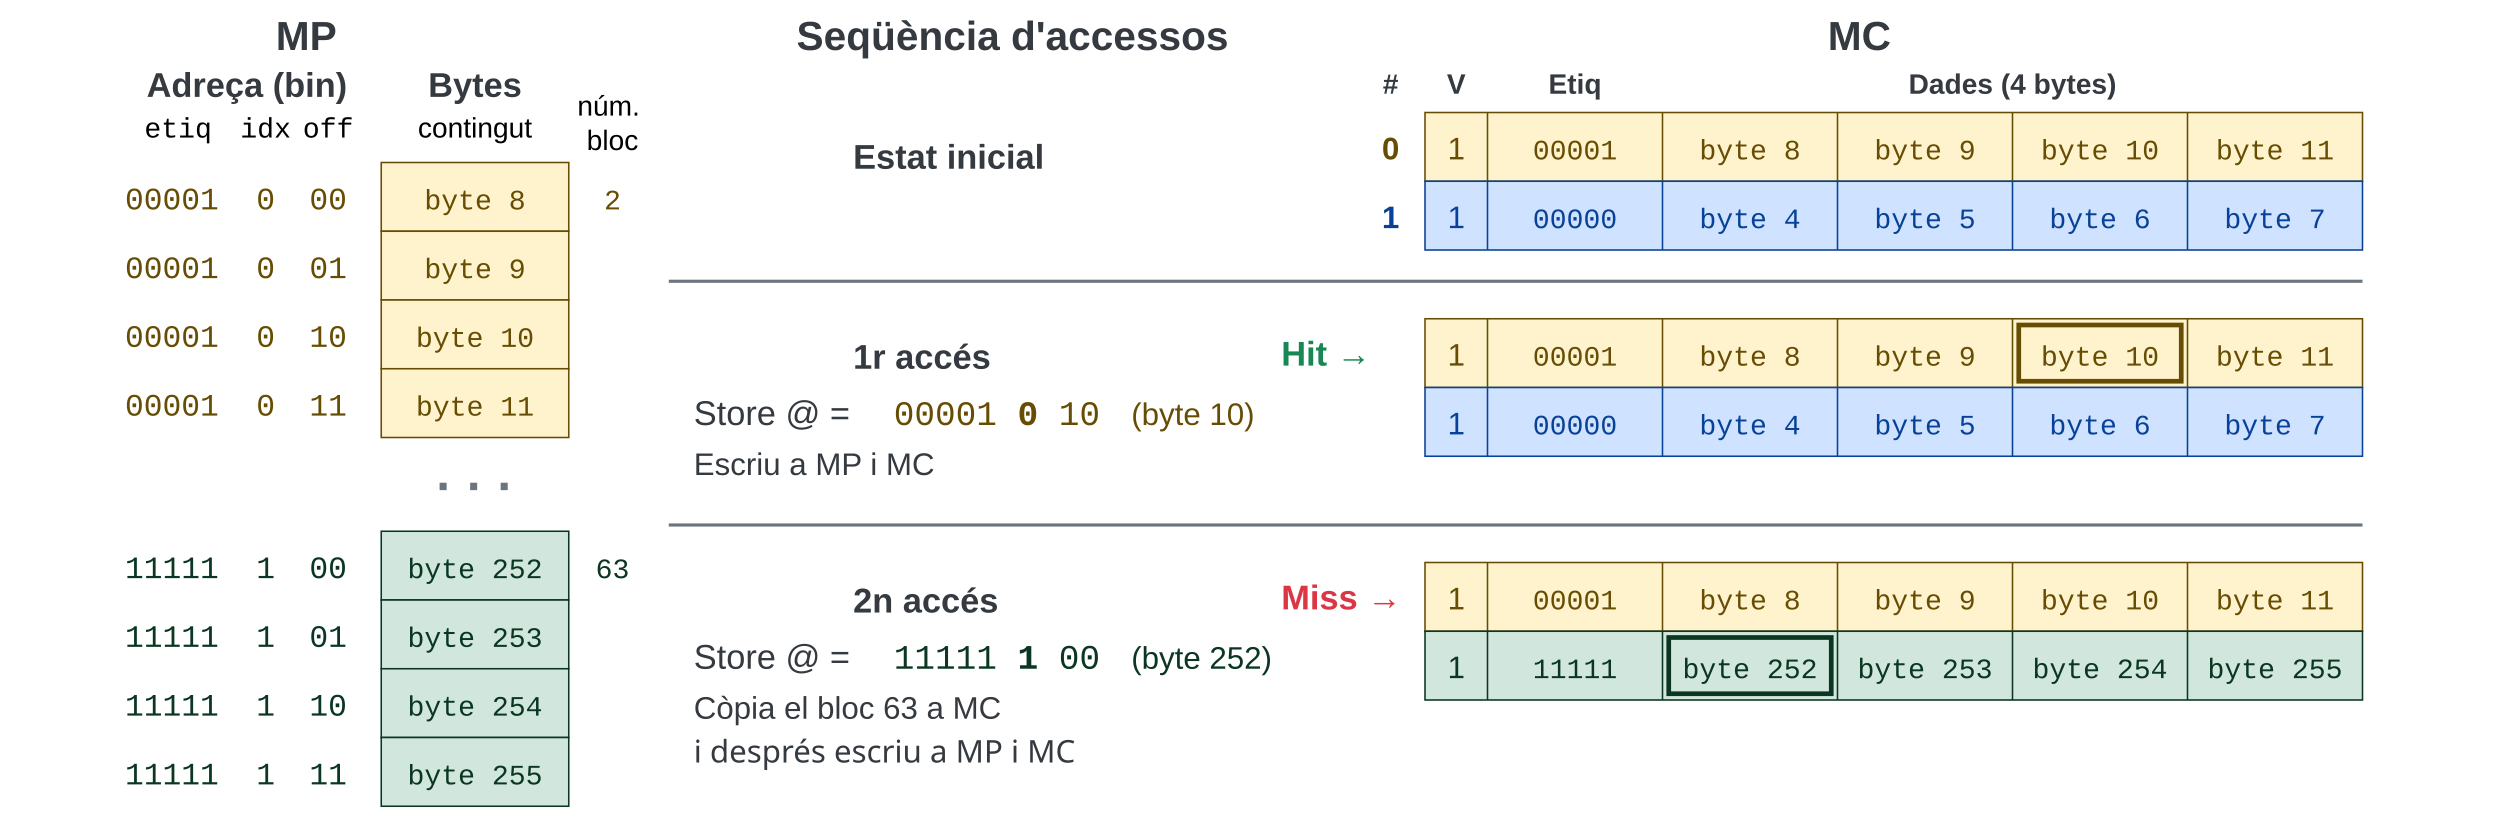
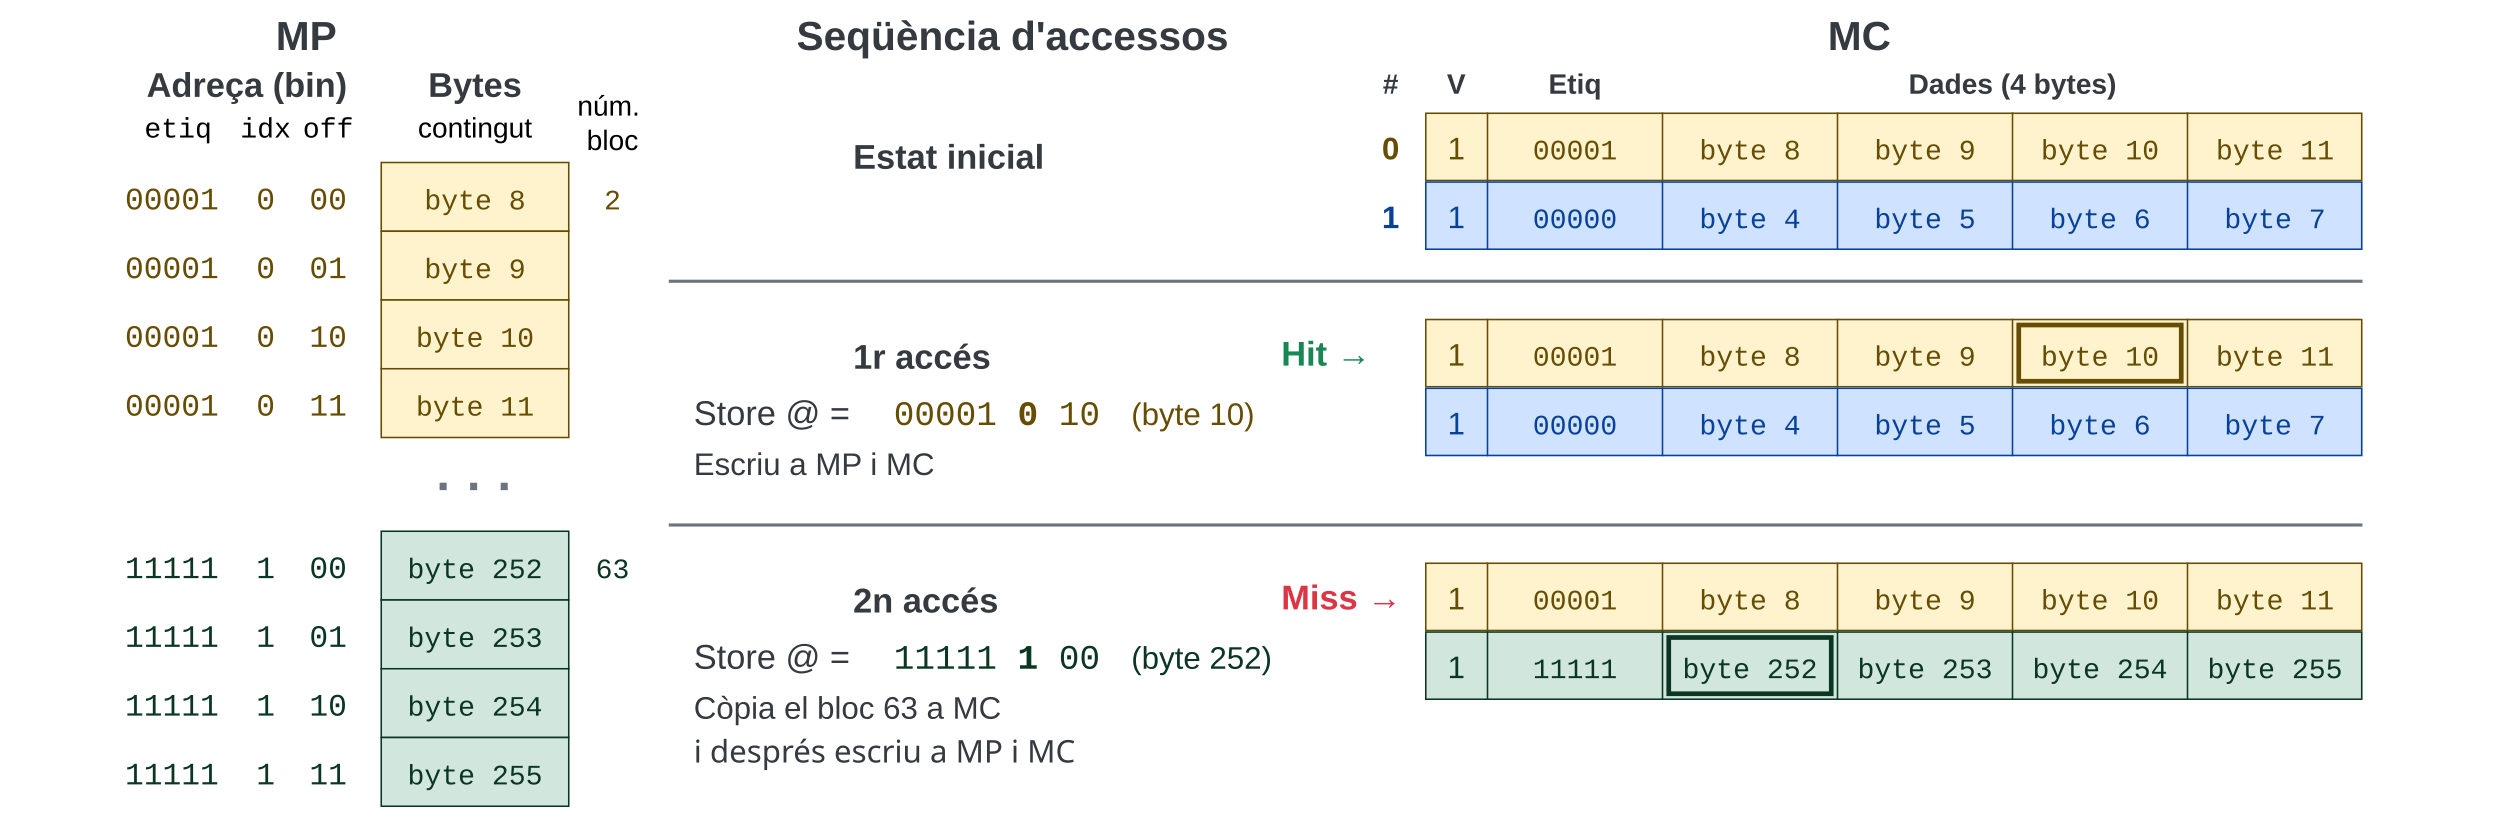
<svg xmlns="http://www.w3.org/2000/svg" viewBox="0 0 800 264" width="800" height="264" font-family="'Liberation Sans', Arial, Helvetica, sans-serif" version="1.1" id="svg121">
  <defs id="defs121" />
  <text x="98" y="16" text-anchor="middle" font-weight="bold" fill="#343a40" font-size="13px" font-family="'Liberation Sans', Arial, Helvetica, sans-serif" id="text1">MP</text>
  <text x="324" y="16" text-anchor="middle" font-weight="bold" fill="#343a40" font-size="13px" font-family="'Liberation Sans', Arial, Helvetica, sans-serif" id="text2">Seqüència d'accessos</text>
  <text x="595" y="16" text-anchor="middle" font-weight="bold" fill="#343a40" font-size="13px" font-family="'Liberation Sans', Arial, Helvetica, sans-serif" id="text3">MC</text>
  <text x="79" y="31" text-anchor="middle" font-weight="bold" font-size="11px" fill="#343a40" font-family="'Liberation Sans', Arial, Helvetica, sans-serif" id="text4">Adreça (bin)</text>
  <text x="152" y="31" text-anchor="middle" font-weight="bold" font-size="11px" fill="#343a40" font-family="'Liberation Sans', Arial, Helvetica, sans-serif" id="text5">Bytes</text>
  <text x="57" y="44" text-anchor="middle" font-size="9px" fill="#000000" font-family="'Liberation Mono', 'Courier New', Courier, monospace" id="text6">etiq</text>
  <text x="85" y="44" text-anchor="middle" font-size="9px" fill="#000000" font-family="'Liberation Mono', 'Courier New', Courier, monospace" id="text7">idx</text>
  <text x="105" y="44" text-anchor="middle" font-size="9px" fill="#000000" font-family="'Liberation Mono', 'Courier New', Courier, monospace" id="text8">off</text>
  <text x="152" y="44" text-anchor="middle" font-size="9px" fill="#000000" font-family="'Liberation Sans', Arial, Helvetica, sans-serif" id="text9">contingut</text>
  <text x="196" y="37" text-anchor="middle" font-size="9px" fill="#000000" font-family="'Liberation Sans', Arial, Helvetica, sans-serif" id="text10">
    <tspan x="196" dy="0" id="tspan9">núm.</tspan>
    <tspan x="196" dy="11" id="tspan10">bloc</tspan>
  </text>
  <text x="445" y="30" text-anchor="middle" font-weight="bold" font-size="9px" fill="#343a40" font-family="'Liberation Sans', Arial, Helvetica, sans-serif" id="text11">#</text>
  <text x="466" y="30" text-anchor="middle" font-weight="bold" font-size="9px" fill="#343a40" font-family="'Liberation Sans', Arial, Helvetica, sans-serif" id="text12">V</text>
  <text x="504" y="30" text-anchor="middle" font-weight="bold" font-size="9px" fill="#343a40" font-family="'Liberation Sans', Arial, Helvetica, sans-serif" id="text13">Etiq</text>
  <text x="644" y="30" text-anchor="middle" font-weight="bold" font-size="9px" fill="#343a40" font-family="'Liberation Sans', Arial, Helvetica, sans-serif" id="text14">Dades (4 bytes)</text>
  <rect x="122" y="52" width="60" height="22" fill="#fff3cd" stroke="#664d03" stroke-width="0.5" id="rect14" />
  <text x="55" y="67" text-anchor="middle" fill="#664d03" font-size="10px" font-family="'Liberation Mono', 'Courier New', Courier, monospace" id="text15">00001</text>
  <text x="85" y="67" text-anchor="middle" fill="#664d03" font-size="10px" font-family="'Liberation Mono', 'Courier New', Courier, monospace" id="text16">0</text>
  <text x="105" y="67" text-anchor="middle" fill="#664d03" font-size="10px" font-family="'Liberation Mono', 'Courier New', Courier, monospace" id="text17">00</text>
  <text x="152" y="67" text-anchor="middle" fill="#664d03" font-size="9px" font-family="'Liberation Mono', 'Courier New', Courier, monospace" id="text18">byte 8</text>
  <text x="196" y="67" text-anchor="middle" fill="#664d03" font-size="9px" font-family="'Liberation Mono', 'Courier New', Courier, monospace" id="text19">2</text>
  <rect x="122" y="74" width="60" height="22" fill="#fff3cd" stroke="#664d03" stroke-width="0.5" id="rect19" />
  <text x="55" y="89" text-anchor="middle" fill="#664d03" font-size="10px" font-family="'Liberation Mono', 'Courier New', Courier, monospace" id="text20">00001</text>
  <text x="85" y="89" text-anchor="middle" fill="#664d03" font-size="10px" font-family="'Liberation Mono', 'Courier New', Courier, monospace" id="text21">0</text>
  <text x="105" y="89" text-anchor="middle" fill="#664d03" font-size="10px" font-family="'Liberation Mono', 'Courier New', Courier, monospace" id="text22">01</text>
  <text x="152" y="89" text-anchor="middle" fill="#664d03" font-size="9px" font-family="'Liberation Mono', 'Courier New', Courier, monospace" id="text23">byte 9</text>
  <rect x="122" y="96" width="60" height="22" fill="#fff3cd" stroke="#664d03" stroke-width="0.5" id="rect23" />
  <text x="55" y="111" text-anchor="middle" fill="#664d03" font-size="10px" font-family="'Liberation Mono', 'Courier New', Courier, monospace" id="text24">00001</text>
  <text x="85" y="111" text-anchor="middle" fill="#664d03" font-size="10px" font-family="'Liberation Mono', 'Courier New', Courier, monospace" id="text25">0</text>
  <text x="105" y="111" text-anchor="middle" fill="#664d03" font-size="10px" font-family="'Liberation Mono', 'Courier New', Courier, monospace" id="text26">10</text>
  <text x="152" y="111" text-anchor="middle" fill="#664d03" font-size="9px" font-family="'Liberation Mono', 'Courier New', Courier, monospace" id="text27">byte 10</text>
  <rect x="122" y="118" width="60" height="22" fill="#fff3cd" stroke="#664d03" stroke-width="0.5" id="rect27" />
  <text x="55" y="133" text-anchor="middle" fill="#664d03" font-size="10px" font-family="'Liberation Mono', 'Courier New', Courier, monospace" id="text28">00001</text>
  <text x="85" y="133" text-anchor="middle" fill="#664d03" font-size="10px" font-family="'Liberation Mono', 'Courier New', Courier, monospace" id="text29">0</text>
  <text x="105" y="133" text-anchor="middle" fill="#664d03" font-size="10px" font-family="'Liberation Mono', 'Courier New', Courier, monospace" id="text30">11</text>
  <text x="152" y="133" text-anchor="middle" fill="#664d03" font-size="9px" font-family="'Liberation Mono', 'Courier New', Courier, monospace" id="text31">byte 11</text>
  <text x="152" y="161" text-anchor="middle" fill="#6c757d" font-size="16px" font-weight="bold" font-family="'Liberation Sans', Arial, Helvetica, sans-serif" id="text32">· · ·</text>
  <rect x="122" y="170" width="60" height="22" fill="#d1e7dd" stroke="#0a3622" stroke-width="0.5" id="rect32" />
  <text x="55" y="185" text-anchor="middle" fill="#0a3622" font-size="10px" font-family="'Liberation Mono', 'Courier New', Courier, monospace" id="text33">11111</text>
  <text x="85" y="185" text-anchor="middle" fill="#0a3622" font-size="10px" font-family="'Liberation Mono', 'Courier New', Courier, monospace" id="text34">1</text>
  <text x="105" y="185" text-anchor="middle" fill="#0a3622" font-size="10px" font-family="'Liberation Mono', 'Courier New', Courier, monospace" id="text35">00</text>
  <text x="152" y="185" text-anchor="middle" fill="#0a3622" font-size="9px" font-family="'Liberation Mono', 'Courier New', Courier, monospace" id="text36">byte 252</text>
  <text x="196" y="185" text-anchor="middle" fill="#0a3622" font-size="9px" font-family="'Liberation Mono', 'Courier New', Courier, monospace" id="text37">63</text>
  <rect x="122" y="192" width="60" height="22" fill="#d1e7dd" stroke="#0a3622" stroke-width="0.5" id="rect37" />
  <text x="55" y="207" text-anchor="middle" fill="#0a3622" font-size="10px" font-family="'Liberation Mono', 'Courier New', Courier, monospace" id="text38">11111</text>
  <text x="85" y="207" text-anchor="middle" fill="#0a3622" font-size="10px" font-family="'Liberation Mono', 'Courier New', Courier, monospace" id="text39">1</text>
  <text x="105" y="207" text-anchor="middle" fill="#0a3622" font-size="10px" font-family="'Liberation Mono', 'Courier New', Courier, monospace" id="text40">01</text>
  <text x="152" y="207" text-anchor="middle" fill="#0a3622" font-size="9px" font-family="'Liberation Mono', 'Courier New', Courier, monospace" id="text41">byte 253</text>
  <rect x="122" y="214" width="60" height="22" fill="#d1e7dd" stroke="#0a3622" stroke-width="0.5" id="rect41" />
  <text x="55" y="229" text-anchor="middle" fill="#0a3622" font-size="10px" font-family="'Liberation Mono', 'Courier New', Courier, monospace" id="text42">11111</text>
  <text x="85" y="229" text-anchor="middle" fill="#0a3622" font-size="10px" font-family="'Liberation Mono', 'Courier New', Courier, monospace" id="text43">1</text>
  <text x="105" y="229" text-anchor="middle" fill="#0a3622" font-size="10px" font-family="'Liberation Mono', 'Courier New', Courier, monospace" id="text44">10</text>
  <text x="152" y="229" text-anchor="middle" fill="#0a3622" font-size="9px" font-family="'Liberation Mono', 'Courier New', Courier, monospace" id="text45">byte 254</text>
  <rect x="122" y="236" width="60" height="22" fill="#d1e7dd" stroke="#0a3622" stroke-width="0.5" id="rect45" />
  <text x="55" y="251" text-anchor="middle" fill="#0a3622" font-size="10px" font-family="'Liberation Mono', 'Courier New', Courier, monospace" id="text46">11111</text>
  <text x="85" y="251" text-anchor="middle" fill="#0a3622" font-size="10px" font-family="'Liberation Mono', 'Courier New', Courier, monospace" id="text47">1</text>
  <text x="105" y="251" text-anchor="middle" fill="#0a3622" font-size="10px" font-family="'Liberation Mono', 'Courier New', Courier, monospace" id="text48">11</text>
  <text x="152" y="251" text-anchor="middle" fill="#0a3622" font-size="9px" font-family="'Liberation Mono', 'Courier New', Courier, monospace" id="text49">byte 255</text>
-   <rect x="456" y="36" width="300" height="22" fill="#fff3cd" stroke="#664d03" stroke-width="0.5" id="rect49" />
+   <rect x="456" y="36" width="300" height="22" fill="#fff3cd" id="rect49" />
+   <rect x="456.25" y="36.25" width="299.5" height="21.5" fill="none" stroke="#664d03" stroke-width="0.5" />
  <line x1="476" y1="36" x2="476" y2="58" stroke="#664d03" stroke-width="0.5" id="line49" />
  <line x1="532" y1="36" x2="532" y2="58" stroke="#664d03" stroke-width="0.5" id="line50" />
  <line x1="588" y1="36" x2="588" y2="58" stroke="#664d03" stroke-width="0.5" id="line51" />
  <line x1="644" y1="36" x2="644" y2="58" stroke="#664d03" stroke-width="0.5" id="line52" />
  <line x1="700" y1="36" x2="700" y2="58" stroke="#664d03" stroke-width="0.5" id="line53" />
  <text x="445" y="51" text-anchor="middle" fill="#664d03" font-weight="bold" font-size="10px" font-family="'Liberation Sans', Arial, Helvetica, sans-serif" id="text53">0</text>
  <text x="466" y="51" text-anchor="middle" fill="#664d03" font-size="10px" font-family="'Liberation Sans', Arial, Helvetica, sans-serif" id="text54">1</text>
  <text x="504" y="51" text-anchor="middle" fill="#664d03" font-size="9px" font-family="'Liberation Mono', 'Courier New', Courier, monospace" id="text55">00001</text>
  <text x="560" y="51" text-anchor="middle" fill="#664d03" font-size="9px" font-family="'Liberation Mono', 'Courier New', Courier, monospace" id="text56">byte 8</text>
  <text x="616" y="51" text-anchor="middle" fill="#664d03" font-size="9px" font-family="'Liberation Mono', 'Courier New', Courier, monospace" id="text57">byte 9</text>
  <text x="672" y="51" text-anchor="middle" fill="#664d03" font-size="9px" font-family="'Liberation Mono', 'Courier New', Courier, monospace" id="text58">byte 10</text>
  <text x="728" y="51" text-anchor="middle" fill="#664d03" font-size="9px" font-family="'Liberation Mono', 'Courier New', Courier, monospace" id="text59">byte 11</text>
  <text x="273" y="54" font-weight="bold" font-size="11px" fill="#343a40" font-family="'Liberation Sans', Arial, Helvetica, sans-serif" id="text60">Estat inicial</text>
-   <rect x="456" y="58" width="300" height="22" fill="#cfe2ff" stroke="#084298" stroke-width="0.5" id="rect60" />
+   <rect x="456" y="58" width="300" height="22" fill="#cfe2ff" id="rect60" />
+   <rect x="456.25" y="58.25" width="299.5" height="21.5" fill="none" stroke="#084298" stroke-width="0.5" />
  <line x1="476" y1="58" x2="476" y2="80" stroke="#084298" stroke-width="0.5" id="line60" />
  <line x1="532" y1="58" x2="532" y2="80" stroke="#084298" stroke-width="0.5" id="line61" />
  <line x1="588" y1="58" x2="588" y2="80" stroke="#084298" stroke-width="0.5" id="line62" />
  <line x1="644" y1="58" x2="644" y2="80" stroke="#084298" stroke-width="0.5" id="line63" />
  <line x1="700" y1="58" x2="700" y2="80" stroke="#084298" stroke-width="0.5" id="line64" />
  <text x="445" y="73" text-anchor="middle" fill="#084298" font-weight="bold" font-size="10px" font-family="'Liberation Sans', Arial, Helvetica, sans-serif" id="text64">1</text>
  <text x="466" y="73" text-anchor="middle" fill="#084298" font-size="10px" font-family="'Liberation Sans', Arial, Helvetica, sans-serif" id="text65">1</text>
  <text x="504" y="73" text-anchor="middle" fill="#084298" font-size="9px" font-family="'Liberation Mono', 'Courier New', Courier, monospace" id="text66">00000</text>
  <text x="560" y="73" text-anchor="middle" fill="#084298" font-size="9px" font-family="'Liberation Mono', 'Courier New', Courier, monospace" id="text67">byte 4</text>
  <text x="616" y="73" text-anchor="middle" fill="#084298" font-size="9px" font-family="'Liberation Mono', 'Courier New', Courier, monospace" id="text68">byte 5</text>
  <text x="672" y="73" text-anchor="middle" fill="#084298" font-size="9px" font-family="'Liberation Mono', 'Courier New', Courier, monospace" id="text69">byte 6</text>
  <text x="728" y="73" text-anchor="middle" fill="#084298" font-size="9px" font-family="'Liberation Mono', 'Courier New', Courier, monospace" id="text70">byte 7</text>
  <line x1="214" y1="90" x2="756" y2="90" stroke="#6c757d" stroke-width="1" id="line70" />
-   <rect x="456" y="102" width="300" height="22" fill="#fff3cd" stroke="#664d03" stroke-width="0.5" id="rect70" />
+   <rect x="456" y="102" width="300" height="22" fill="#fff3cd" id="rect70" />
+   <rect x="456.25" y="102.25" width="299.5" height="21.5" fill="none" stroke="#664d03" stroke-width="0.5" />
  <line x1="476" y1="102" x2="476" y2="124" stroke="#664d03" stroke-width="0.5" id="line71" />
  <line x1="532" y1="102" x2="532" y2="124" stroke="#664d03" stroke-width="0.5" id="line72" />
  <line x1="588" y1="102" x2="588" y2="124" stroke="#664d03" stroke-width="0.5" id="line73" />
  <line x1="644" y1="102" x2="644" y2="124" stroke="#664d03" stroke-width="0.5" id="line74" />
  <line x1="700" y1="102" x2="700" y2="124" stroke="#664d03" stroke-width="0.5" id="line75" />
  <text x="466" y="117" text-anchor="middle" fill="#664d03" font-size="10px" font-family="'Liberation Sans', Arial, Helvetica, sans-serif" id="text75">1</text>
  <text x="504" y="117" text-anchor="middle" fill="#664d03" font-size="9px" font-family="'Liberation Mono', 'Courier New', Courier, monospace" id="text76">00001</text>
  <text x="560" y="117" text-anchor="middle" fill="#664d03" font-size="9px" font-family="'Liberation Mono', 'Courier New', Courier, monospace" id="text77">byte 8</text>
  <text x="616" y="117" text-anchor="middle" fill="#664d03" font-size="9px" font-family="'Liberation Mono', 'Courier New', Courier, monospace" id="text78">byte 9</text>
  <text x="672" y="117" text-anchor="middle" fill="#664d03" font-size="9px" font-family="'Liberation Mono', 'Courier New', Courier, monospace" id="text79">byte 10</text>
  <text x="728" y="117" text-anchor="middle" fill="#664d03" font-size="9px" font-family="'Liberation Mono', 'Courier New', Courier, monospace" id="text80">byte 11</text>
-   <rect x="456" y="124" width="300" height="22" fill="#cfe2ff" stroke="#084298" stroke-width="0.5" id="rect80" />
+   <rect x="456" y="124" width="300" height="22" fill="#cfe2ff" id="rect80" />
+   <rect x="456.25" y="124.25" width="299.5" height="21.5" fill="none" stroke="#084298" stroke-width="0.5" />
  <line x1="476" y1="124" x2="476" y2="146" stroke="#084298" stroke-width="0.5" id="line80" />
  <line x1="532" y1="124" x2="532" y2="146" stroke="#084298" stroke-width="0.5" id="line81" />
  <line x1="588" y1="124" x2="588" y2="146" stroke="#084298" stroke-width="0.5" id="line82" />
  <line x1="644" y1="124" x2="644" y2="146" stroke="#084298" stroke-width="0.5" id="line83" />
  <line x1="700" y1="124" x2="700" y2="146" stroke="#084298" stroke-width="0.5" id="line84" />
  <text x="466" y="139" text-anchor="middle" fill="#084298" font-size="10px" font-family="'Liberation Sans', Arial, Helvetica, sans-serif" id="text84">1</text>
  <text x="504" y="139" text-anchor="middle" fill="#084298" font-size="9px" font-family="'Liberation Mono', 'Courier New', Courier, monospace" id="text85">00000</text>
  <text x="560" y="139" text-anchor="middle" fill="#084298" font-size="9px" font-family="'Liberation Mono', 'Courier New', Courier, monospace" id="text86">byte 4</text>
  <text x="616" y="139" text-anchor="middle" fill="#084298" font-size="9px" font-family="'Liberation Mono', 'Courier New', Courier, monospace" id="text87">byte 5</text>
  <text x="672" y="139" text-anchor="middle" fill="#084298" font-size="9px" font-family="'Liberation Mono', 'Courier New', Courier, monospace" id="text88">byte 6</text>
  <text x="728" y="139" text-anchor="middle" fill="#084298" font-size="9px" font-family="'Liberation Mono', 'Courier New', Courier, monospace" id="text89">byte 7</text>
  <text x="273" y="118" font-weight="bold" font-size="11px" fill="#343a40" font-family="'Liberation Sans', Arial, Helvetica, sans-serif" id="text90">1r accés</text>
  <text x="410" y="117" font-weight="bold" font-size="11px" fill="#198754" font-family="'Liberation Sans', Arial, Helvetica, sans-serif" id="text91">Hit →</text>
  <text x="222" y="136" font-size="11px" fill="#343a40" font-family="'Liberation Sans', Arial, Helvetica, sans-serif" id="text92">Store @ =</text>
  <text x="286" y="136" font-size="11px" fill="#664d03" font-family="'Liberation Mono', 'Courier New', Courier, monospace" id="text93">00001 <tspan font-weight="bold" id="tspan92">0</tspan> 10</text>
  <text x="362" y="136" font-size="10px" fill="#664d03" font-family="'Liberation Sans', Arial, Helvetica, sans-serif" id="text94">(byte 10)</text>
  <text x="222" y="152" font-size="10px" fill="#343a40" font-family="'Liberation Sans', Arial, Helvetica, sans-serif" id="text95" style="-inkscape-font-specification:'Liberation Sans, Arial, Helvetica, sans-serif, Normal';font-family:'Liberation Sans', Arial, Helvetica, sans-serif;font-weight:normal;font-style:normal;font-stretch:normal;font-variant:normal;font-size:10px;font-variant-ligatures:normal;font-variant-caps:normal;font-variant-numeric:normal;font-variant-east-asian:normal;fill:#343a40">
    <tspan id="tspan122">Escriu a MP i MC</tspan>
  </text>
  <rect x="646" y="104" width="52" height="18" fill="none" stroke="#664d03" stroke-width="1.5" id="rect95" />
  <line x1="214" y1="168" x2="756" y2="168" stroke="#6c757d" stroke-width="1" id="line95" />
-   <rect x="456" y="180" width="300" height="22" fill="#fff3cd" stroke="#664d03" stroke-width="0.5" id="rect96" />
+   <rect x="456" y="180" width="300" height="22" fill="#fff3cd" id="rect96" />
+   <rect x="456.25" y="180.25" width="299.5" height="21.5" fill="none" stroke="#664d03" stroke-width="0.5" />
  <line x1="476" y1="180" x2="476" y2="202" stroke="#664d03" stroke-width="0.5" id="line96" />
  <line x1="532" y1="180" x2="532" y2="202" stroke="#664d03" stroke-width="0.5" id="line97" />
  <line x1="588" y1="180" x2="588" y2="202" stroke="#664d03" stroke-width="0.5" id="line98" />
  <line x1="644" y1="180" x2="644" y2="202" stroke="#664d03" stroke-width="0.5" id="line99" />
  <line x1="700" y1="180" x2="700" y2="202" stroke="#664d03" stroke-width="0.5" id="line100" />
  <text x="466" y="195" text-anchor="middle" fill="#664d03" font-size="10px" font-family="'Liberation Sans', Arial, Helvetica, sans-serif" id="text100">1</text>
  <text x="504" y="195" text-anchor="middle" fill="#664d03" font-size="9px" font-family="'Liberation Mono', 'Courier New', Courier, monospace" id="text101">00001</text>
  <text x="560" y="195" text-anchor="middle" fill="#664d03" font-size="9px" font-family="'Liberation Mono', 'Courier New', Courier, monospace" id="text102">byte 8</text>
  <text x="616" y="195" text-anchor="middle" fill="#664d03" font-size="9px" font-family="'Liberation Mono', 'Courier New', Courier, monospace" id="text103">byte 9</text>
  <text x="672" y="195" text-anchor="middle" fill="#664d03" font-size="9px" font-family="'Liberation Mono', 'Courier New', Courier, monospace" id="text104">byte 10</text>
  <text x="728" y="195" text-anchor="middle" fill="#664d03" font-size="9px" font-family="'Liberation Mono', 'Courier New', Courier, monospace" id="text105">byte 11</text>
-   <rect x="456" y="202" width="300" height="22" fill="#d1e7dd" stroke="#0a3622" stroke-width="0.5" id="rect105" />
+   <rect x="456" y="202" width="300" height="22" fill="#d1e7dd" id="rect105" />
+   <rect x="456.25" y="202.25" width="299.5" height="21.5" fill="none" stroke="#0a3622" stroke-width="0.5" />
  <line x1="476" y1="202" x2="476" y2="224" stroke="#0a3622" stroke-width="0.5" id="line105" />
  <line x1="532" y1="202" x2="532" y2="224" stroke="#0a3622" stroke-width="0.5" id="line106" />
  <line x1="588" y1="202" x2="588" y2="224" stroke="#0a3622" stroke-width="0.5" id="line107" />
  <line x1="644" y1="202" x2="644" y2="224" stroke="#0a3622" stroke-width="0.5" id="line108" />
  <line x1="700" y1="202" x2="700" y2="224" stroke="#0a3622" stroke-width="0.5" id="line109" />
  <text x="466" y="217" text-anchor="middle" fill="#0a3622" font-size="10px" font-family="'Liberation Sans', Arial, Helvetica, sans-serif" id="text109">1</text>
  <text x="504" y="217" text-anchor="middle" fill="#0a3622" font-size="9px" font-family="'Liberation Mono', 'Courier New', Courier, monospace" id="text110">11111</text>
  <text x="560" y="217" text-anchor="middle" fill="#0a3622" font-size="9px" font-family="'Liberation Mono', 'Courier New', Courier, monospace" id="text111">byte 252</text>
  <text x="616" y="217" text-anchor="middle" fill="#0a3622" font-size="9px" font-family="'Liberation Mono', 'Courier New', Courier, monospace" id="text112">byte 253</text>
  <text x="672" y="217" text-anchor="middle" fill="#0a3622" font-size="9px" font-family="'Liberation Mono', 'Courier New', Courier, monospace" id="text113">byte 254</text>
  <text x="728" y="217" text-anchor="middle" fill="#0a3622" font-size="9px" font-family="'Liberation Mono', 'Courier New', Courier, monospace" id="text114">byte 255</text>
  <text x="273" y="196" font-weight="bold" font-size="11px" fill="#343a40" font-family="'Liberation Sans', Arial, Helvetica, sans-serif" id="text115">2n accés</text>
  <text x="410" y="195" font-weight="bold" font-size="11px" fill="#dc3545" font-family="'Liberation Sans', Arial, Helvetica, sans-serif" id="text116">Miss →</text>
  <text x="222" y="214" font-size="11px" fill="#343a40" font-family="'Liberation Sans', Arial, Helvetica, sans-serif" id="text117">Store @ =</text>
  <text x="286" y="214" font-size="11px" fill="#0a3622" font-family="'Liberation Mono', 'Courier New', Courier, monospace" id="text118">11111 <tspan font-weight="bold" id="tspan117">1</tspan> 00</text>
  <text x="362" y="214" font-size="10px" fill="#0a3622" font-family="'Liberation Sans', Arial, Helvetica, sans-serif" id="text119">(byte 252)</text>
  <text x="222" y="230" font-size="10px" fill="#343a40" font-family="'Liberation Sans', Arial, Helvetica, sans-serif" id="text120">Còpia el bloc 63 a MC</text>
  <text x="222" y="244" font-size="10px" fill="#343a40" font-family="'Liberation Sans', Arial, Helvetica, sans-serif" id="text121" style="-inkscape-font-specification:'Sans, Normal';font-family:Sans;font-weight:normal;font-style:normal;font-stretch:normal;font-variant:normal;font-size:10px;font-variant-ligatures:normal;font-variant-caps:normal;font-variant-numeric:normal;font-variant-east-asian:normal;fill:#343a40">
    <tspan id="tspan123">i després escriu a MP i MC</tspan>
  </text>
  <rect x="534" y="204" width="52" height="18" fill="none" stroke="#0a3622" stroke-width="1.5" id="rect121" />
</svg>
